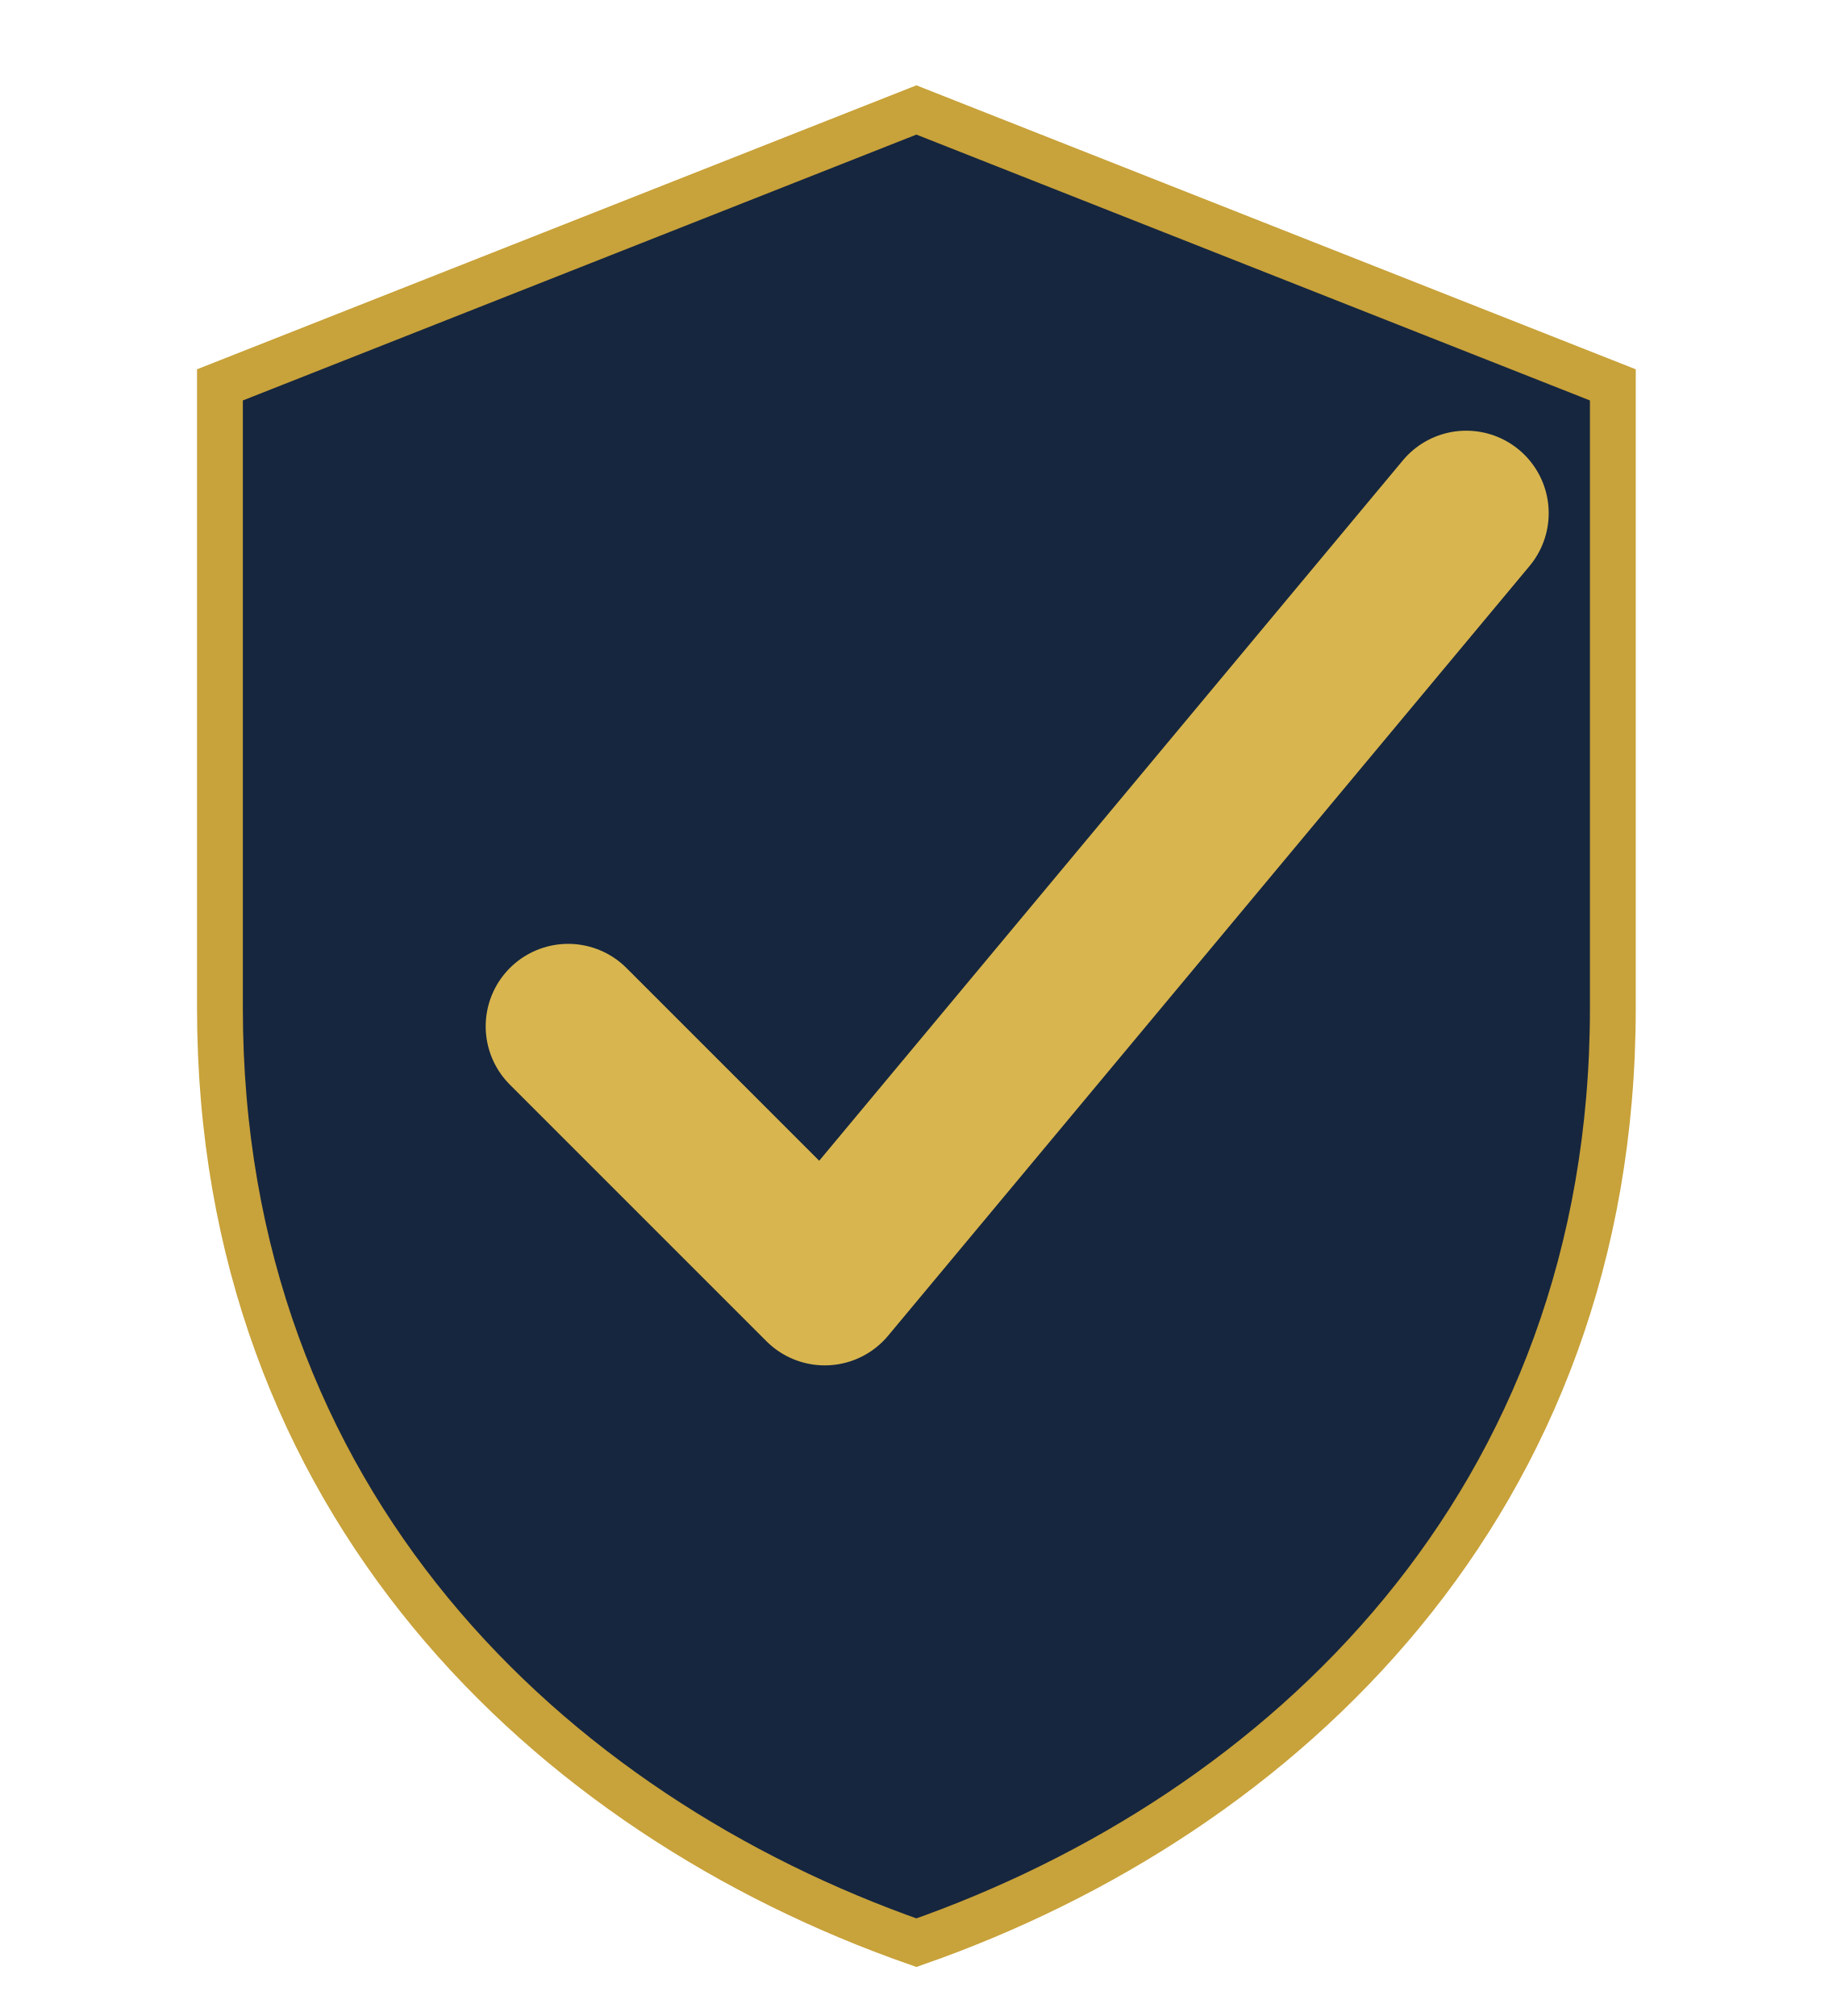
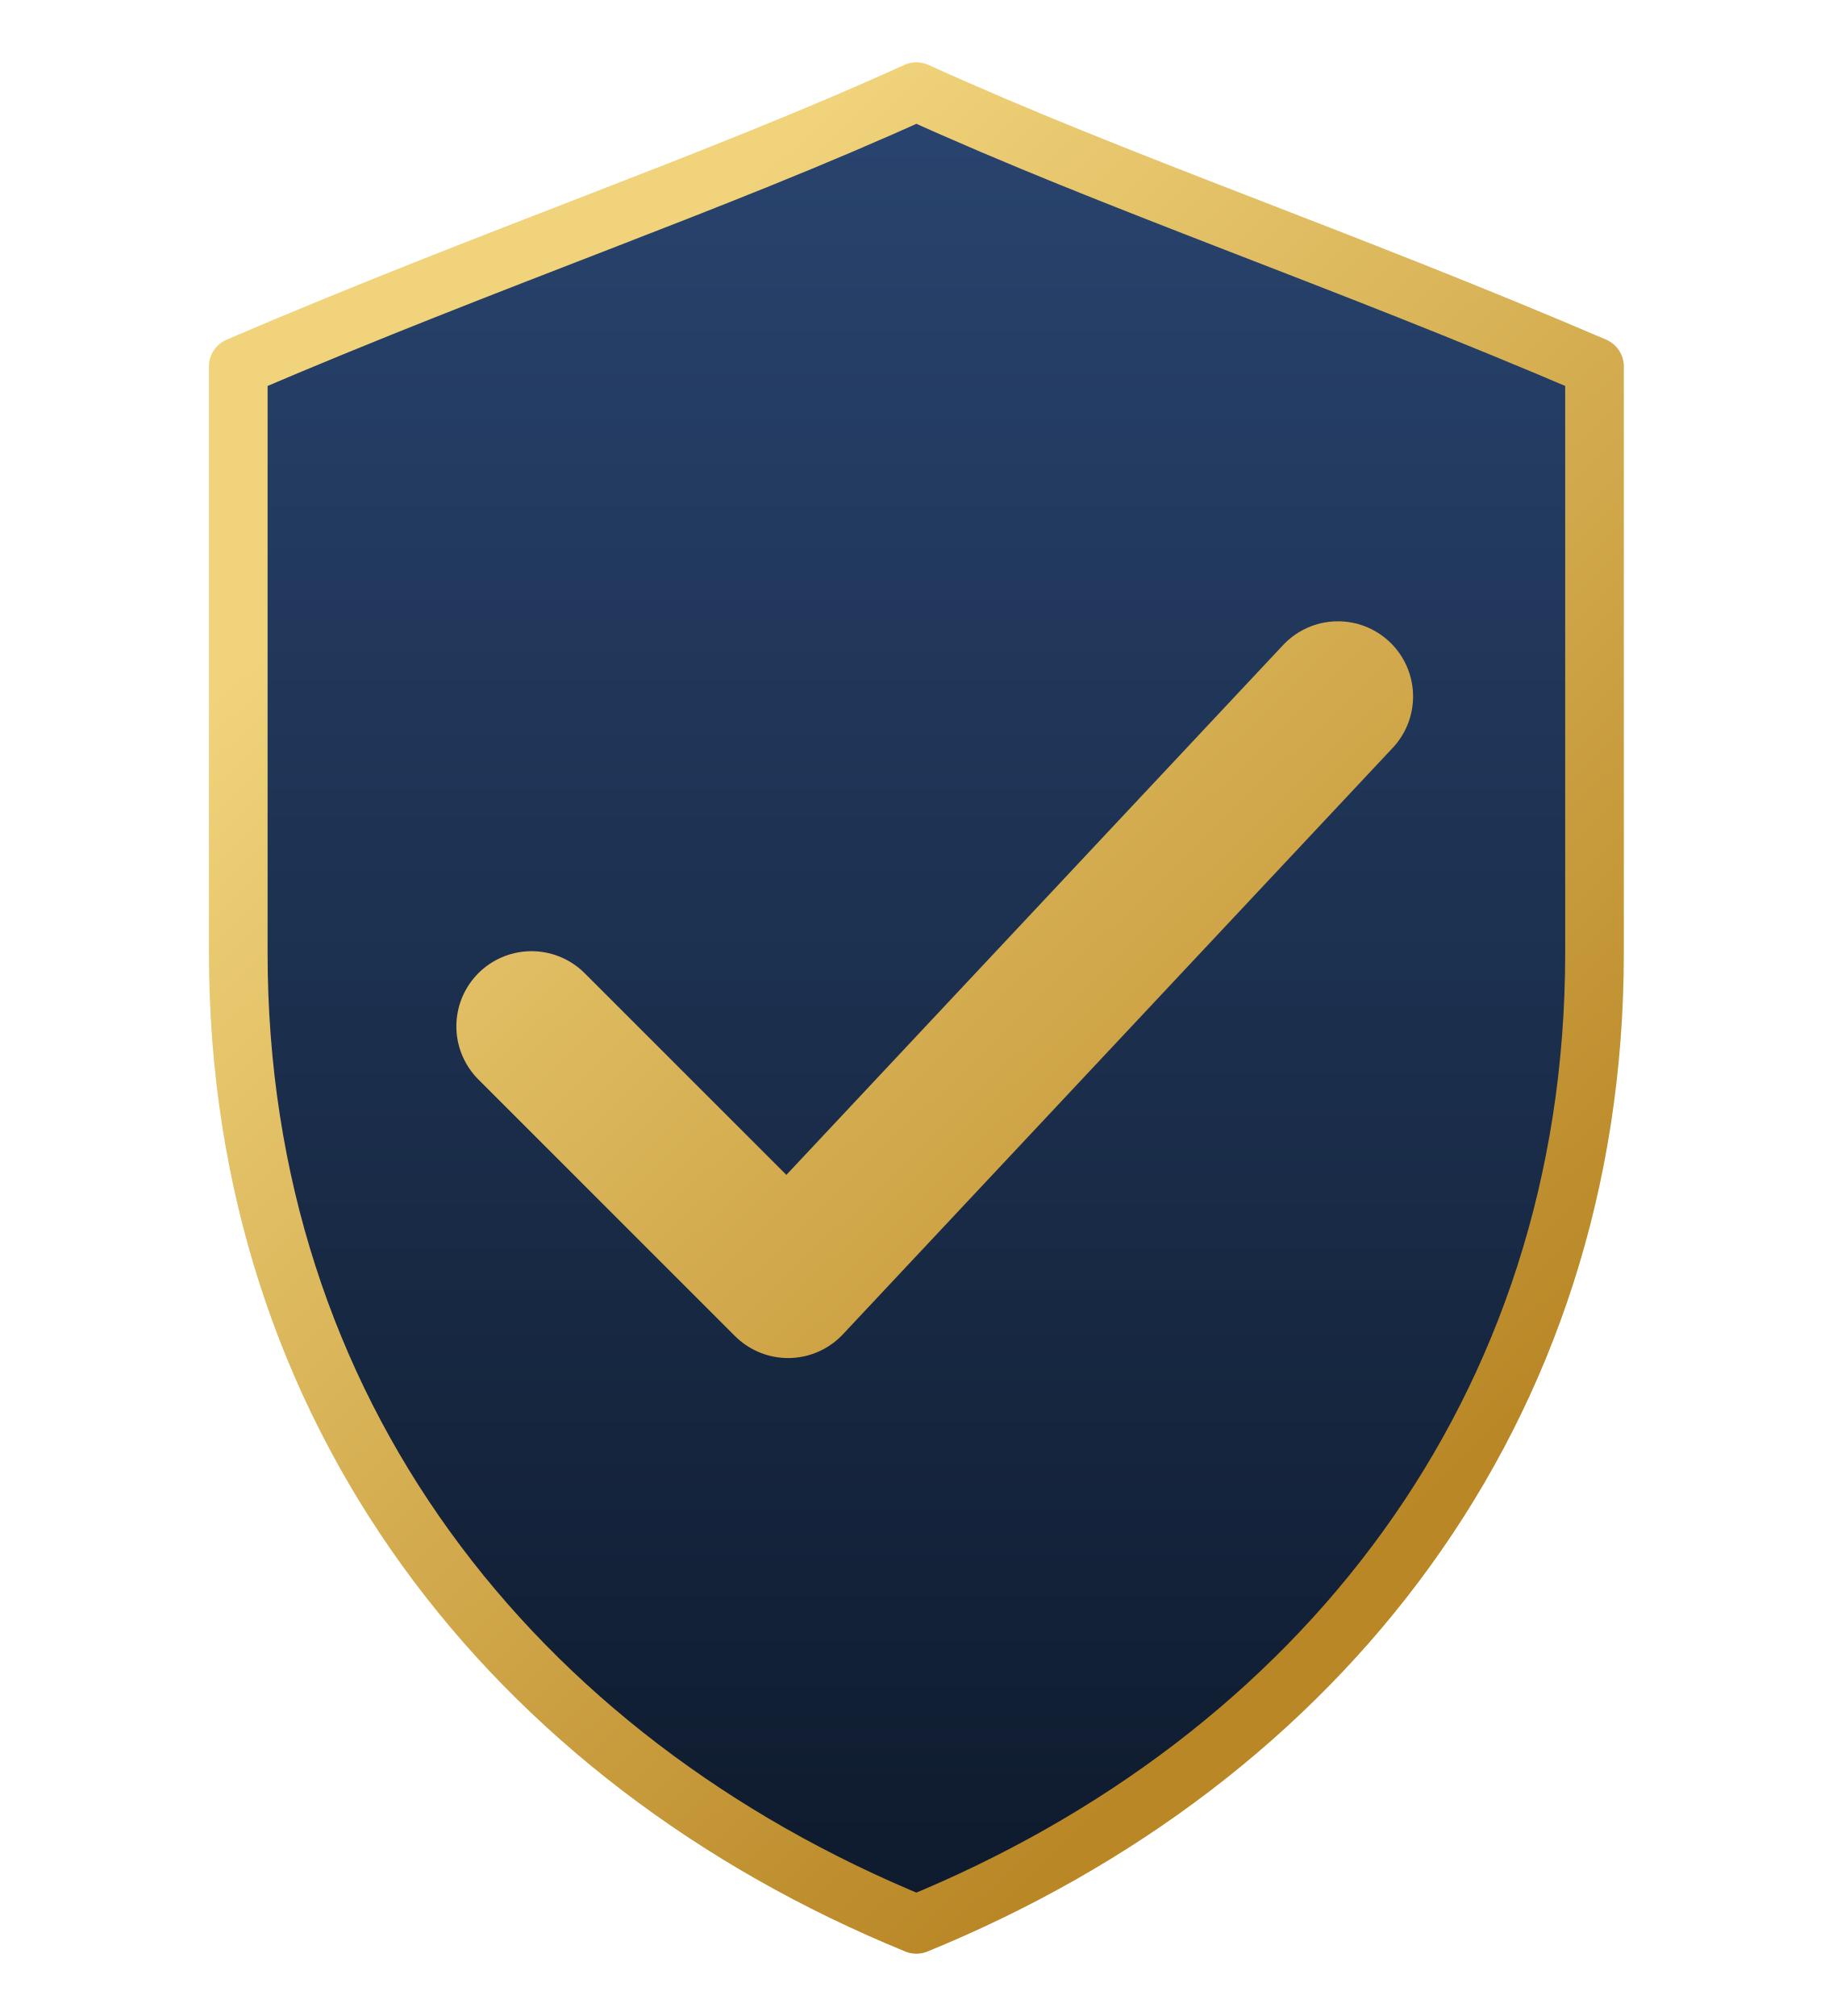
<svg xmlns="http://www.w3.org/2000/svg" viewBox="0 0 100 110" role="img" aria-label="JobWarden">
-   <path d="M50 6 L88 21 V55 C88 82 70 99 50 106 C30 99 12 82 12 55 V21 Z" fill="#16263f" />
-   <path d="M50 6 L88 21 V55 C88 82 70 99 50 106 C30 99 12 82 12 55 V21 Z" fill="none" stroke="#c8a23a" stroke-width="2.5" />
-   <path d="M31 56 L45 70 L80 28" fill="none" stroke="#d8b54e" stroke-width="9" stroke-linecap="round" stroke-linejoin="round" />
+   <defs>
+     <linearGradient id="shield" x1="50" y1="5" x2="50" y2="105" gradientUnits="userSpaceOnUse">
+       <stop stop-color="#29446f" />
+       <stop offset="1" stop-color="#0e1a2c" />
+     </linearGradient>
+     <linearGradient id="gold" x1="24" y1="26" x2="78" y2="82" gradientUnits="userSpaceOnUse">
+       <stop stop-color="#f0d37b" />
+       <stop offset="1" stop-color="#b98726" />
+     </linearGradient>
+   </defs>
+   <path d="M50 5C61 10 73 14 87 20V52C87 77 72 96 50 105C28 96 13 77 13 52V20C27 14 39 10 50 5Z" fill="url(#shield)" stroke="url(#gold)" stroke-width="3.2" stroke-linejoin="round" />
+   <path d="M29 56L43 70L73 38" fill="none" stroke="url(#gold)" stroke-width="8.2" stroke-linecap="round" stroke-linejoin="round" />
</svg>
